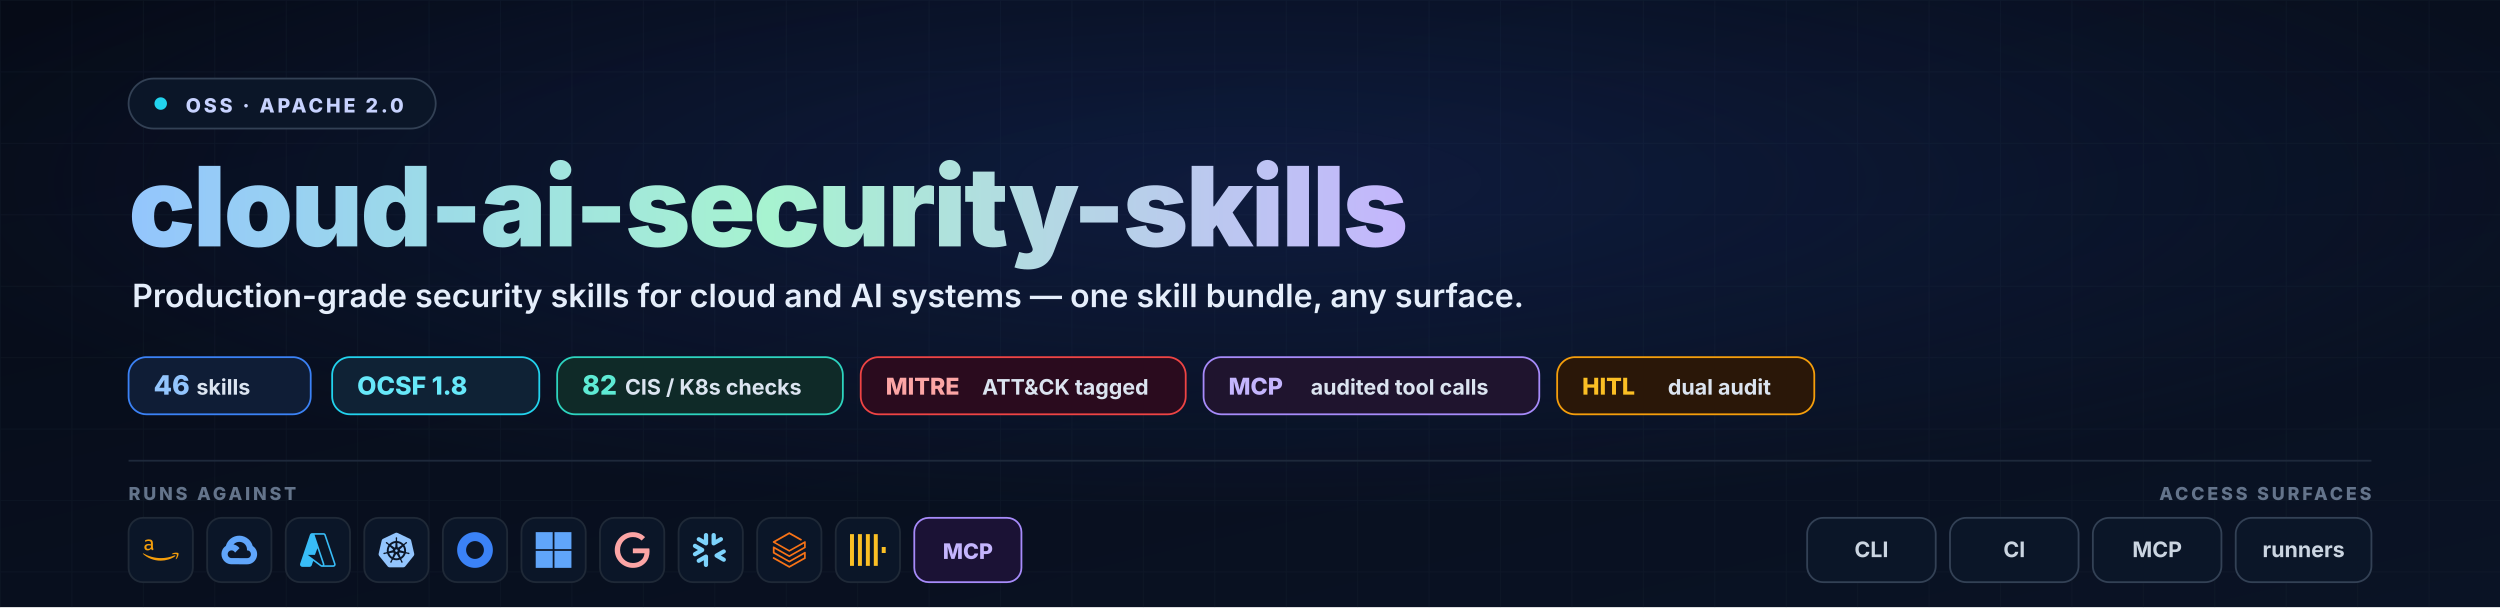
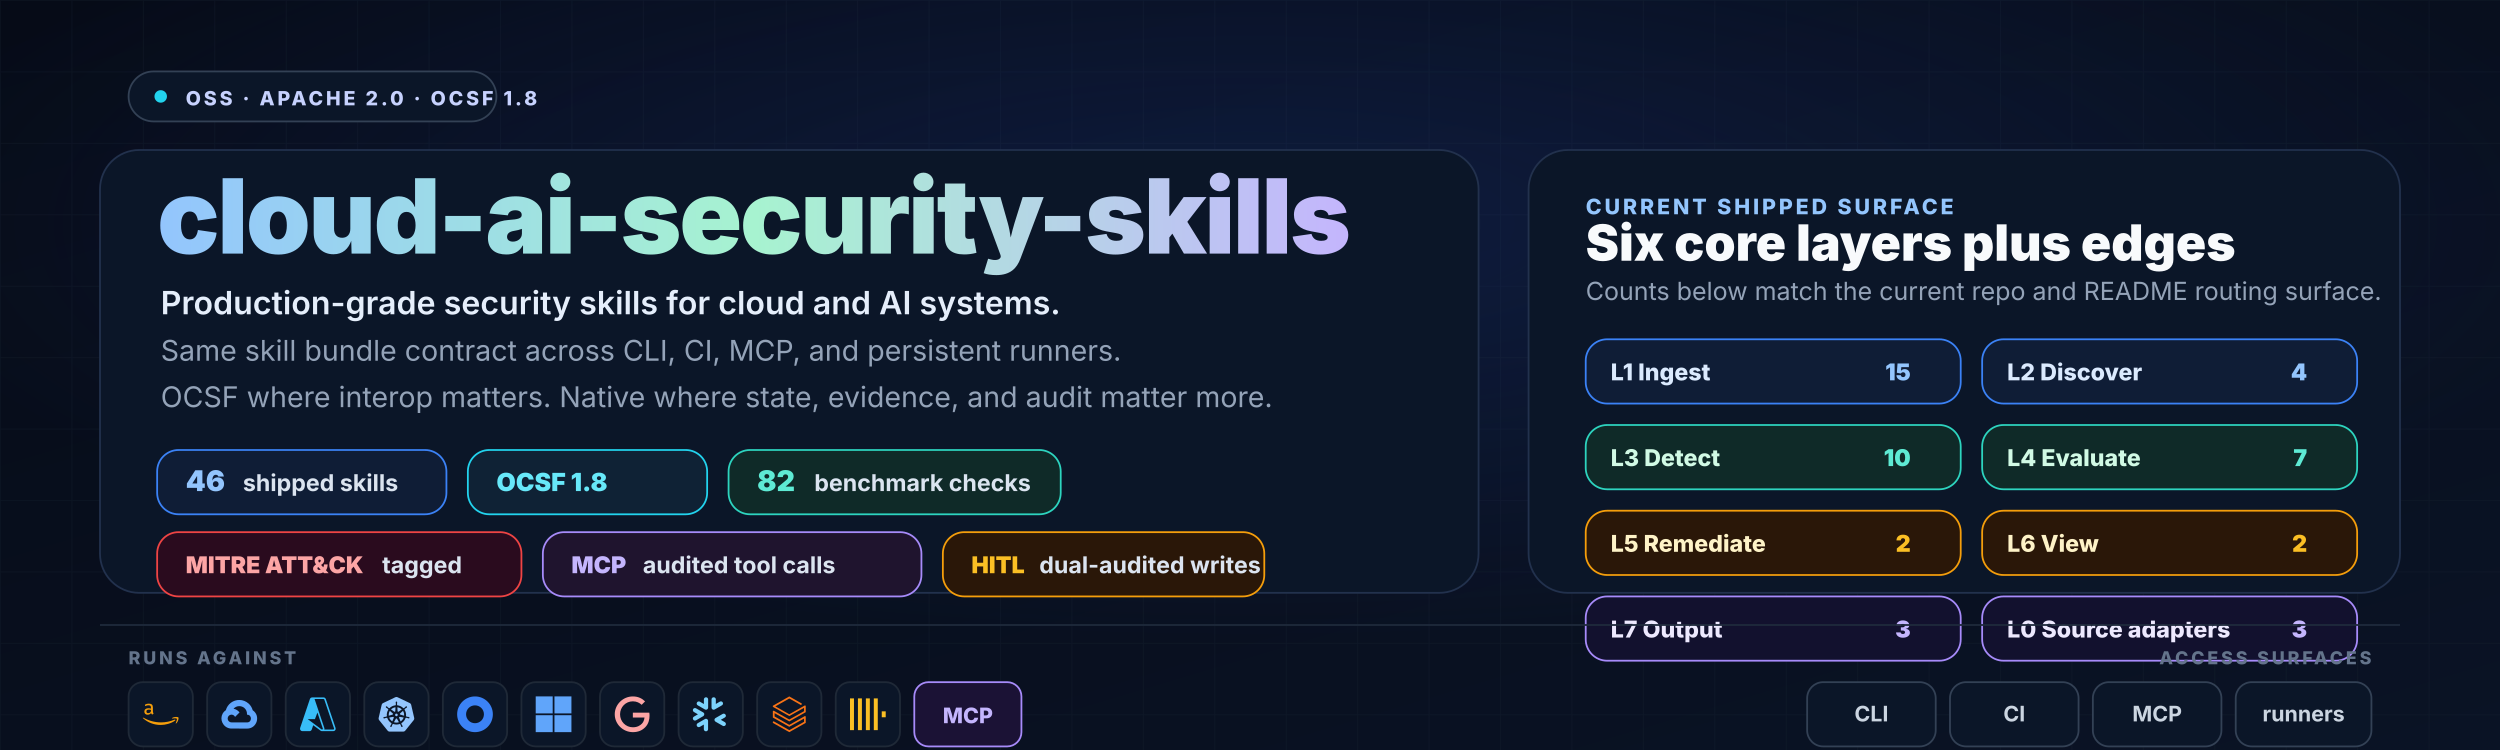
- <svg xmlns="http://www.w3.org/2000/svg" width="1400" height="340" viewBox="0 0 1400 340" role="img" aria-labelledby="title desc">
+ <svg xmlns="http://www.w3.org/2000/svg" width="1400" height="420" viewBox="0 0 1400 420" role="img" aria-labelledby="title desc">
  <defs>
    <linearGradient id="bg" x1="0" y1="0" x2="1" y2="1">
      <stop offset="0%" stop-color="#060b17" />
      <stop offset="100%" stop-color="#0a1325" />
    </linearGradient>
    <radialGradient id="glow" cx="50%" cy="30%" r="55%">
      <stop offset="0%" stop-color="#1e3a8a" stop-opacity="0.3" />
      <stop offset="100%" stop-color="#1e3a8a" stop-opacity="0" />
    </radialGradient>
    <linearGradient id="wordmark" x1="0" y1="0" x2="1" y2="0">
      <stop offset="0%" stop-color="#93c5fd" />
      <stop offset="50%" stop-color="#a7f3d0" />
      <stop offset="100%" stop-color="#c4b5fd" />
    </linearGradient>
    <pattern id="grid" x="0" y="0" width="40" height="40" patternUnits="userSpaceOnUse">
      <path d="M40 0H0V40" fill="none" stroke="#1e293b" stroke-opacity="0.25" stroke-width="1" />
    </pattern>
    <symbol id="aws" viewBox="0 0 24 24">
      <path fill="#f59e0b" d="M6.763 10.036c0 .296.032.535.088.71.064.176.144.368.256.576.04.063.056.127.056.183 0 .08-.048.16-.152.24l-.503.335a.383.383 0 0 1-.208.072c-.08 0-.16-.04-.239-.112a2.47 2.47 0 0 1-.287-.375 6.18 6.18 0 0 1-.248-.471c-.622.734-1.405 1.101-2.347 1.101-.67 0-1.205-.191-1.596-.574-.391-.384-.59-.894-.59-1.533 0-.678.239-1.23.726-1.644.487-.415 1.133-.623 1.955-.623.272 0 .551.024.846.064.296.04.6.104.918.176v-.583c0-.607-.127-1.03-.375-1.277-.255-.248-.686-.367-1.3-.367-.28 0-.568.031-.863.103-.295.072-.583.16-.862.272a2.287 2.287 0 0 1-.28.104.488.488 0 0 1-.127.023c-.112 0-.168-.08-.168-.247v-.391c0-.128.016-.224.056-.28a.597.597 0 0 1 .224-.167c.279-.144.614-.264 1.005-.36a4.84 4.84 0 0 1 1.246-.151c.95 0 1.644.216 2.091.647.439.43.662 1.085.662 1.963v2.586zm-3.24 1.214c.263 0 .534-.048.822-.144.287-.096.543-.271.758-.51.128-.152.224-.32.272-.512.047-.191.08-.423.08-.694v-.335a6.66 6.66 0 0 0-.735-.136 6.02 6.02 0 0 0-.75-.048c-.535 0-.926.104-1.19.32-.263.215-.39.518-.39.917 0 .375.095.655.295.846.191.2.47.296.838.296zM21.698 16.207c-2.626 1.94-6.442 2.969-9.722 2.969-4.598 0-8.74-1.7-11.87-4.526-.247-.223-.024-.527.272-.351 3.384 1.963 7.559 3.153 11.877 3.153 2.914 0 6.114-.607 9.06-1.852.439-.2.814.287.383.607zM22.792 14.961c-.336-.43-2.22-.207-3.074-.103-.255.032-.295-.192-.063-.36 1.5-1.053 3.967-.75 4.254-.399.287.36-.08 2.826-1.485 4.007-.215.184-.423.088-.327-.151.32-.79 1.03-2.57.695-2.994z" />
    </symbol>
    <symbol id="gcp" viewBox="0 0 24 24">
      <path fill="#60a5fa" d="M12.19 2.38a9.344 9.344 0 0 0-9.234 6.893c.053-.02-.055.013 0 0-3.875 2.551-3.922 8.11-.247 10.941l.006-.007-.007.03a6.717 6.717 0 0 0 4.077 1.356h5.173l.03.03h5.192c6.687.053 9.376-8.605 3.835-12.35a9.365 9.365 0 0 0-2.821-4.552l-.043.043.006-.05A9.344 9.344 0 0 0 12.19 2.38zm-.358 4.146c1.244-.04 2.518.368 3.486 1.15a5.186 5.186 0 0 1 1.862 4.078v.518c3.53-.07 3.53 5.262 0 5.193h-5.193l-.008.009v-.04H6.785a2.59 2.59 0 0 1-1.067-.23h.001a2.597 2.597 0 1 1 3.437-3.437l3.013-3.012A6.747 6.747 0 0 0 8.11 8.24c.018-.01.04-.026.054-.023a5.186 5.186 0 0 1 3.67-1.69z" />
    </symbol>
    <symbol id="azure" viewBox="0 0 24 24">
      <path fill="#38bdf8" d="M22.379 23.343a1.62 1.62 0 0 0 1.536-2.14v.002L17.35 1.76A1.62 1.62 0 0 0 15.816.657H8.184A1.62 1.62 0 0 0 6.65 1.76L.086 21.204a1.62 1.62 0 0 0 1.536 2.139h4.741a1.62 1.62 0 0 0 1.535-1.103l.977-2.892 4.947 3.675c.28.208.618.32.966.32m-3.084-12.531 3.624 10.739a.54.54 0 0 1-.51.713v-.001h-.03a.54.54 0 0 1-.322-.106l-9.287-6.9h4.853m6.313 7.006c.116-.326.13-.694.007-1.058L9.79 1.76a1.722 1.722 0 0 0-.007-.02h6.034a.54.54 0 0 1 .512.366l6.562 19.445a.54.54 0 0 1-.338.684" />
    </symbol>
    <symbol id="k8s" viewBox="0 0 24 24">
      <path fill="#93c5fd" d="M10.204 14.35l.007.01-.999 2.413a5.171 5.171 0 0 1-2.075-2.597l2.578-.437.004.005a.44.44 0 0 1 .484.606zm-.833-2.129a.44.44 0 0 0 .173-.756l.002-.011L7.585 9.7a5.143 5.143 0 0 0-.73 3.255l2.514-.725.002-.009zm1.145-1.98a.44.44 0 0 0 .699-.337l.01-.005.15-2.62a5.144 5.144 0 0 0-3.01 1.442l2.147 1.523.004-.002zm.76 2.75l.723.349.722-.347.18-.78-.5-.623h-.804l-.5.623.179.779zm1.5-3.095a.44.44 0 0 0 .7.336l.008.003 2.134-1.513a5.188 5.188 0 0 0-2.992-1.442l.148 2.615.002.001zm10.876 5.97l-5.773 7.181a1.6 1.6 0 0 1-1.248.594l-9.261.003a1.6 1.6 0 0 1-1.247-.596l-5.776-7.18a1.583 1.583 0 0 1-.307-1.34L2.1 5.573c.108-.47.425-.864.863-1.073L11.305.513a1.606 1.606 0 0 1 1.385 0l8.345 3.985c.438.209.755.604.863 1.073l2.062 8.955c.108.47-.005.963-.308 1.34zm-3.289-2.057c-.042-.01-.103-.026-.145-.034-.174-.033-.315-.025-.479-.038-.35-.037-.638-.067-.895-.148-.105-.04-.18-.165-.216-.216l-.201-.059a6.45 6.45 0 0 0-.105-2.332 6.465 6.465 0 0 0-.936-2.163c.052-.047.15-.133.177-.159.008-.09.001-.183.094-.282.197-.185.444-.338.743-.522.142-.084.273-.137.415-.242.032-.024.076-.062.11-.089.24-.191.295-.52.123-.736-.172-.216-.506-.236-.745-.045-.034.027-.08.062-.111.088-.134.116-.217.23-.33.35-.246.25-.45.458-.673.609-.097.056-.239.037-.303.033l-.19.135a6.545 6.545 0 0 0-4.146-2.003l-.012-.223c-.065-.062-.143-.115-.163-.25-.022-.268.015-.557.057-.905.023-.163.061-.298.068-.475.001-.04-.001-.099-.001-.142 0-.306-.224-.555-.5-.555-.275 0-.499.249-.499.555l.001.014c0 .041-.002.092 0 .128.006.177.044.312.067.475.042.348.078.637.056.906a.545.545 0 0 1-.162.258l-.012.211a6.424 6.424 0 0 0-4.166 2.003 8.373 8.373 0 0 1-.18-.128c-.09.012-.18.04-.297-.029-.223-.15-.427-.358-.673-.608-.113-.12-.195-.234-.329-.349-.03-.026-.077-.062-.111-.088a.594.594 0 0 0-.348-.132.481.481 0 0 0-.398.176c-.172.216-.117.546.123.737l.007.005.104.083c.142.105.272.159.414.242.299.185.546.338.743.522.076.082.09.226.1.288l.16.143a6.462 6.462 0 0 0-1.02 4.506l-.208.06c-.055.072-.133.184-.215.217-.257.081-.546.11-.895.147-.164.014-.305.006-.48.039-.037.007-.09.02-.133.03l-.004.002-.007.002c-.295.071-.484.342-.423.608.061.267.349.429.645.365l.007-.001.01-.003.129-.029c.17-.046.294-.113.448-.172.33-.118.604-.217.87-.256.112-.009.23.069.288.101l.217-.037a6.5 6.5 0 0 0 2.88 3.596l-.09.218c.033.084.069.199.044.282-.097.252-.263.517-.452.813-.091.136-.185.242-.268.399-.02.037-.045.095-.064.134-.128.275-.034.591.213.71.248.12.556-.007.69-.282v-.002c.02-.039.046-.09.062-.127.07-.162.094-.301.144-.458.132-.332.205-.68.387-.897.05-.06.13-.082.215-.105l.113-.205a6.453 6.453 0 0 0 4.609.012l.106.192c.086.028.18.042.256.155.136.232.229.507.342.84.05.156.074.295.145.457.016.037.043.09.062.129.133.276.442.402.69.282.247-.118.341-.435.213-.71-.02-.039-.045-.096-.065-.134-.083-.156-.177-.261-.268-.398-.19-.296-.346-.541-.443-.793-.04-.13.007-.21.038-.294-.018-.022-.059-.144-.083-.202a6.499 6.499 0 0 0 2.88-3.622c.064.01.176.03.213.038.075-.05.144-.114.28-.104.266.039.54.138.87.256.154.06.277.128.448.173.036.01.088.019.13.028l.009.003.007.001c.297.064.584-.098.645-.365.06-.266-.128-.537-.423-.608zM16.4 9.701l-1.95 1.746v.005a.44.44 0 0 0 .173.757l.003.01 2.526.728a5.199 5.199 0 0 0-.108-1.674A5.208 5.208 0 0 0 16.4 9.7zm-4.013 5.325a.437.437 0 0 0-.404-.232.44.44 0 0 0-.372.233h-.002l-1.268 2.292a5.164 5.164 0 0 0 3.326.003l-1.27-2.296h-.01zm1.888-1.293a.44.44 0 0 0-.27.036.44.44 0 0 0-.214.572l-.003.004 1.01 2.438a5.15 5.15 0 0 0 2.081-2.615l-2.6-.44-.004.005z" />
    </symbol>
    <symbol id="okta" viewBox="0 0 24 24">
      <path fill="#3b82f6" d="M12 0C5.389 0 0 5.35 0 12s5.35 12 12 12 12-5.35 12-12S18.611 0 12 0zm0 18c-3.325 0-6-2.675-6-6s2.675-6 6-6 6 2.675 6 6-2.675 6-6 6z" />
    </symbol>
    <symbol id="entra" viewBox="0 0 24 24">
      <path fill="#60a5fa" d="M0 0v11.408h11.408V0zm12.594 0v11.408H24V0zM0 12.594V24h11.408V12.594zm12.594 0V24H24V12.594z" />
    </symbol>
    <symbol id="google" viewBox="0 0 24 24">
      <path fill="#fca5a5" d="M12.48 10.92v3.28h7.84c-.24 1.84-.853 3.187-1.787 4.133-1.147 1.147-2.933 2.4-6.053 2.4-4.827 0-8.6-3.893-8.6-8.72s3.773-8.72 8.6-8.72c2.6 0 4.507 1.027 5.907 2.347l2.307-2.307C18.747 1.44 16.133 0 12.48 0 5.867 0 .307 5.387.307 12s5.56 12 12.173 12c3.573 0 6.267-1.173 8.373-3.36 2.16-2.16 2.84-5.213 2.84-7.667 0-.76-.053-1.467-.173-2.053H12.48z" />
    </symbol>
    <symbol id="snowflake" viewBox="0 0 24 24">
      <path fill="#7dd3fc" d="M7.602 12.4c.038-.151.076-.304.076-.456 0-.114-.038-.228-.038-.342-.114-.343-.304-.647-.646-.838l-4.87-2.777c-.685-.38-1.56-.152-1.94.533-.381.685-.153 1.56.532 1.94l2.701 1.56-2.701 1.56c-.685.38-.913 1.256-.533 1.94.38.685 1.256.914 1.94.533l4.832-2.777c.343-.267.571-.533.647-.876zm1.332 2.626c-.266-.038-.57.038-.837.19l-4.832 2.777c-.685.38-.913 1.256-.532 1.94.38.686 1.255.914 1.94.533l2.701-1.56v3.12c0 .8.647 1.408 1.446 1.408.799 0 1.407-.647 1.407-1.408v-5.592c0-.761-.57-1.37-1.293-1.408zm4.946-6.088c.266.038.57-.038.837-.19l4.832-2.777c.685-.38.913-1.256.532-1.94-.38-.686-1.255-.914-1.94-.533l-2.701 1.56V1.975c0-.799-.647-1.408-1.446-1.408-.799 0-1.446.609-1.446 1.408V7.53c0 .76.609 1.37 1.332 1.407zM3.265 5.97l4.832 2.777c.266.152.533.19.837.19.723-.038 1.331-.684 1.331-1.407V1.975c0-.799-.646-1.408-1.407-1.408-.799 0-1.446.647-1.446 1.408v3.12l-2.701-1.56c-.685-.38-1.56-.152-1.94.533-.419.646-.19 1.521.494 1.902zm18.22 8.184l-2.701 1.56 2.7 1.56c.686.38.914 1.256.533 1.94-.38.685-1.255.913-1.94.533l-4.832-2.778a1.644 1.644 0 01-.647-.798c-.037-.153-.076-.305-.076-.457 0-.114.039-.228.039-.342.114-.343.342-.647.646-.837l4.832-2.778c.685-.38 1.56-.152 1.94.533.457.609.19 1.484-.494 1.864z" />
    </symbol>
    <symbol id="databricks" viewBox="0 0 24 24">
      <path fill="#f97316" d="M.95 14.184L12 20.403l9.919-5.55v2.21L12 22.662l-10.484-5.96-.565.308v.77L12 24l11.05-6.218v-4.317l-.515-.309L12 19.118l-9.867-5.653v-2.21L12 16.805l11.05-6.218V6.32l-.515-.308L12 11.974 2.647 6.681 12 1.388l7.76 4.368.668-.411v-.566L12 0 .95 6.27v.72L12 13.207l9.919-5.55v2.26L12 15.52 1.516 9.56l-.565.308Z" />
    </symbol>
    <symbol id="clickhouse" viewBox="0 0 24 24">
      <path fill="#fbbf24" d="M21.333 10H24v4h-2.667ZM16 1.335h2.667v21.33H16Zm-5.333 0h2.666v21.33h-2.666ZM0 22.665V1.335h2.667v21.33zm5.333-21.33H8v21.33H5.333Z" />
    </symbol>
  </defs>
-   <rect width="1400" height="340" fill="url(#bg)" />
-   <rect width="1400" height="340" fill="url(#grid)" />
-   <rect width="1400" height="340" fill="url(#glow)" />
+   <rect width="1400" height="420" fill="url(#bg)" />
+   <rect width="1400" height="420" fill="url(#grid)" />
+   <rect width="1400" height="420" fill="url(#glow)" />
  <g font-family="Inter, Segoe UI, ui-sans-serif, Arial, sans-serif">
-     <g transform="translate(72,44)">
-       <rect x="0" y="0" width="172" height="28" rx="14" fill="#0b1628" stroke="#334155" />
+     <g transform="translate(72,40)">
+       <rect x="0" y="0" width="206" height="28" rx="14" fill="#0b1628" stroke="#334155" />
      <circle cx="18" cy="14" r="3.5" fill="#22d3ee" />
-       <text x="32" y="19" fill="#c7d2fe" font-size="11" font-weight="800" letter-spacing="1.6">OSS · APACHE 2.0</text>
-     </g>
-     <text x="72" y="138" font-size="62" font-weight="900" fill="url(#wordmark)" letter-spacing="-1.2">cloud-ai-security-skills</text>
-     <text x="74" y="172" fill="#e5eefb" font-size="18" font-weight="600">Production-grade security skills for cloud and AI systems — one skill bundle, any surface.</text>
-     <g transform="translate(72,200)">
-       <g>
-         <rect x="0" y="0" width="102" height="32" rx="10" fill="#0f1d36" stroke="#3b82f6" />
-         <text x="14" y="21" fill="#93c5fd" font-size="15" font-weight="800">46</text>
-         <text x="38" y="21" fill="#dbe4f0" font-size="12" font-weight="700">skills</text>
-       </g>
-       <g transform="translate(114,0)">
-         <rect x="0" y="0" width="116" height="32" rx="10" fill="#0f2235" stroke="#22d3ee" />
-         <text x="14" y="21" fill="#67e8f9" font-size="14" font-weight="800">OCSF 1.8</text>
-       </g>
-       <g transform="translate(240,0)">
-         <rect x="0" y="0" width="160" height="32" rx="10" fill="#0f2a28" stroke="#2dd4bf" />
-         <text x="14" y="21" fill="#5eead4" font-size="15" font-weight="800">82</text>
-         <text x="38" y="21" fill="#dbe4f0" font-size="12" font-weight="700">CIS / K8s checks</text>
-       </g>
-       <g transform="translate(410,0)">
-         <rect x="0" y="0" width="182" height="32" rx="10" fill="#2a0b1e" stroke="#ef4444" />
-         <text x="14" y="21" fill="#fca5a5" font-size="13" font-weight="800">MITRE</text>
-         <text x="68" y="21" fill="#dbe4f0" font-size="12" font-weight="700">ATT&amp;CK tagged</text>
-       </g>
-       <g transform="translate(602,0)">
-         <rect x="0" y="0" width="188" height="32" rx="10" fill="#1f142e" stroke="#a78bfa" />
-         <text x="14" y="21" fill="#c4b5fd" font-size="13" font-weight="800">MCP</text>
-         <text x="60" y="21" fill="#dbe4f0" font-size="12" font-weight="700">audited tool calls</text>
-       </g>
-       <g transform="translate(800,0)">
-         <rect x="0" y="0" width="144" height="32" rx="10" fill="#2a1708" stroke="#f59e0b" />
-         <text x="14" y="21" fill="#fbbf24" font-size="13" font-weight="800">HITL</text>
-         <text x="62" y="21" fill="#dbe4f0" font-size="12" font-weight="700">dual audit</text>
-       </g>
-     </g>
-     <line x1="72" y1="258" x2="1328" y2="258" stroke="#1e293b" stroke-width="1" />
-     <text x="72" y="280" fill="#64748b" font-size="10" font-weight="800" letter-spacing="1.6">RUNS AGAINST</text>
-     <g transform="translate(72,290)">
+       <text x="32" y="19" fill="#c7d2fe" font-size="11" font-weight="800" letter-spacing="1.6">OSS · APACHE 2.0 · OCSF 1.8</text>
+     </g>
+     <rect x="56" y="84" width="772" height="248" rx="22" fill="#0b1628" stroke="#22314d" />
+     <rect x="856" y="84" width="488" height="248" rx="22" fill="#0b1628" stroke="#22314d" />
+     <text x="88" y="142" font-size="58" font-weight="900" fill="url(#wordmark)" letter-spacing="-1.2">cloud-ai-security-skills</text>
+     <text x="90" y="176" fill="#e5eefb" font-size="18" font-weight="600">Production-grade security skills for cloud and AI systems.</text>
+     <text x="90" y="202" fill="#94a3b8" font-size="16">Same skill bundle contract across CLI, CI, MCP, and persistent runners.</text>
+     <text x="90" y="228" fill="#94a3b8" font-size="16">OCSF where interop matters. Native where state, evidence, and audit matter more.</text>
+     <g transform="translate(88,252)">
+       <g>
+         <rect x="0" y="0" width="162" height="36" rx="12" fill="#0f1d36" stroke="#3b82f6" />
+         <text x="16" y="23" fill="#93c5fd" font-size="16" font-weight="900">46</text>
+         <text x="48" y="23" fill="#dbe4f0" font-size="13" font-weight="700">shipped skills</text>
+       </g>
+       <g transform="translate(174,0)">
+         <rect x="0" y="0" width="134" height="36" rx="12" fill="#0f2235" stroke="#22d3ee" />
+         <text x="16" y="23" fill="#67e8f9" font-size="14" font-weight="900">OCSF 1.8</text>
+       </g>
+       <g transform="translate(320,0)">
+         <rect x="0" y="0" width="186" height="36" rx="12" fill="#0f2a28" stroke="#2dd4bf" />
+         <text x="16" y="23" fill="#5eead4" font-size="16" font-weight="900">82</text>
+         <text x="48" y="23" fill="#dbe4f0" font-size="13" font-weight="700">benchmark checks</text>
+       </g>
+     </g>
+     <g transform="translate(88,298)">
+       <g>
+         <rect x="0" y="0" width="204" height="36" rx="12" fill="#2a0b1e" stroke="#ef4444" />
+         <text x="16" y="23" fill="#fca5a5" font-size="13" font-weight="900">MITRE ATT&amp;CK</text>
+         <text x="126" y="23" fill="#dbe4f0" font-size="13" font-weight="700">tagged</text>
+       </g>
+       <g transform="translate(216,0)">
+         <rect x="0" y="0" width="212" height="36" rx="12" fill="#1f142e" stroke="#a78bfa" />
+         <text x="16" y="23" fill="#c4b5fd" font-size="13" font-weight="900">MCP</text>
+         <text x="56" y="23" fill="#dbe4f0" font-size="13" font-weight="700">audited tool calls</text>
+       </g>
+       <g transform="translate(440,0)">
+         <rect x="0" y="0" width="180" height="36" rx="12" fill="#2a1708" stroke="#f59e0b" />
+         <text x="16" y="23" fill="#fbbf24" font-size="13" font-weight="900">HITL</text>
+         <text x="54" y="23" fill="#dbe4f0" font-size="13" font-weight="700">dual-audited writes</text>
+       </g>
+     </g>
+     <text x="888" y="120" fill="#93c5fd" font-size="12" font-weight="800" letter-spacing="1.6">CURRENT SHIPPED SURFACE</text>
+     <text x="888" y="146" fill="#f8fafc" font-size="28" font-weight="900">Six core layers plus edges</text>
+     <text x="888" y="168" fill="#94a3b8" font-size="14">Counts below match the current repo and README routing surface.</text>
+     <g transform="translate(888,190)">
+       <g>
+         <rect x="0" y="0" width="210" height="36" rx="12" fill="#0f1d36" stroke="#3b82f6" />
+         <text x="14" y="23" fill="#dbeafe" font-size="13" font-weight="800">L1 Ingest</text>
+         <text x="182" y="23" text-anchor="end" fill="#93c5fd" font-size="13" font-weight="900">15</text>
+       </g>
+       <g transform="translate(222,0)">
+         <rect x="0" y="0" width="210" height="36" rx="12" fill="#0f1d36" stroke="#3b82f6" />
+         <text x="14" y="23" fill="#dbeafe" font-size="13" font-weight="800">L2 Discover</text>
+         <text x="182" y="23" text-anchor="end" fill="#93c5fd" font-size="13" font-weight="900">4</text>
+       </g>
+       <g transform="translate(0,48)">
+         <rect x="0" y="0" width="210" height="36" rx="12" fill="#0f2a28" stroke="#2dd4bf" />
+         <text x="14" y="23" fill="#d1fae5" font-size="13" font-weight="800">L3 Detect</text>
+         <text x="182" y="23" text-anchor="end" fill="#5eead4" font-size="13" font-weight="900">10</text>
+       </g>
+       <g transform="translate(222,48)">
+         <rect x="0" y="0" width="210" height="36" rx="12" fill="#0f2a28" stroke="#2dd4bf" />
+         <text x="14" y="23" fill="#d1fae5" font-size="13" font-weight="800">L4 Evaluate</text>
+         <text x="182" y="23" text-anchor="end" fill="#5eead4" font-size="13" font-weight="900">7</text>
+       </g>
+       <g transform="translate(0,96)">
+         <rect x="0" y="0" width="210" height="36" rx="12" fill="#2a1708" stroke="#f59e0b" />
+         <text x="14" y="23" fill="#fef3c7" font-size="13" font-weight="800">L5 Remediate</text>
+         <text x="182" y="23" text-anchor="end" fill="#fbbf24" font-size="13" font-weight="900">2</text>
+       </g>
+       <g transform="translate(222,96)">
+         <rect x="0" y="0" width="210" height="36" rx="12" fill="#2a1708" stroke="#f59e0b" />
+         <text x="14" y="23" fill="#fef3c7" font-size="13" font-weight="800">L6 View</text>
+         <text x="182" y="23" text-anchor="end" fill="#fbbf24" font-size="13" font-weight="900">2</text>
+       </g>
+       <g transform="translate(0,144)">
+         <rect x="0" y="0" width="210" height="36" rx="12" fill="#12112e" stroke="#a78bfa" />
+         <text x="14" y="23" fill="#ede9fe" font-size="13" font-weight="800">L7 Output</text>
+         <text x="182" y="23" text-anchor="end" fill="#c4b5fd" font-size="13" font-weight="900">3</text>
+       </g>
+       <g transform="translate(222,144)">
+         <rect x="0" y="0" width="210" height="36" rx="12" fill="#12112e" stroke="#a78bfa" />
+         <text x="14" y="23" fill="#ede9fe" font-size="13" font-weight="800">L0 Source adapters</text>
+         <text x="182" y="23" text-anchor="end" fill="#c4b5fd" font-size="13" font-weight="900">3</text>
+       </g>
+     </g>
+     <line x1="56" y1="350" x2="1344" y2="350" stroke="#1e293b" stroke-width="1" />
+     <text x="72" y="372" fill="#64748b" font-size="10" font-weight="800" letter-spacing="1.6">RUNS AGAINST</text>
+     <g transform="translate(72,382)">
      <g>
        <rect x="0" y="0" width="36" height="36" rx="8" fill="#0b1628" stroke="#1f2937" />
        <use href="#aws" x="8" y="8" width="20" height="20" />
      </g>
      <g transform="translate(44,0)">
        <rect x="0" y="0" width="36" height="36" rx="8" fill="#0b1628" stroke="#1f2937" />
        <use href="#gcp" x="8" y="8" width="20" height="20" />
      </g>
      <g transform="translate(88,0)">
        <rect x="0" y="0" width="36" height="36" rx="8" fill="#0b1628" stroke="#1f2937" />
        <use href="#azure" x="8" y="8" width="20" height="20" />
      </g>
      <g transform="translate(132,0)">
        <rect x="0" y="0" width="36" height="36" rx="8" fill="#0b1628" stroke="#1f2937" />
        <use href="#k8s" x="8" y="8" width="20" height="20" />
      </g>
      <g transform="translate(176,0)">
        <rect x="0" y="0" width="36" height="36" rx="8" fill="#0b1628" stroke="#1f2937" />
        <use href="#okta" x="8" y="8" width="20" height="20" />
      </g>
      <g transform="translate(220,0)">
        <rect x="0" y="0" width="36" height="36" rx="8" fill="#0b1628" stroke="#1f2937" />
        <use href="#entra" x="8" y="8" width="20" height="20" />
      </g>
      <g transform="translate(264,0)">
        <rect x="0" y="0" width="36" height="36" rx="8" fill="#0b1628" stroke="#1f2937" />
        <use href="#google" x="8" y="8" width="20" height="20" />
      </g>
      <g transform="translate(308,0)">
        <rect x="0" y="0" width="36" height="36" rx="8" fill="#0b1628" stroke="#1f2937" />
        <use href="#snowflake" x="8" y="8" width="20" height="20" />
      </g>
      <g transform="translate(352,0)">
        <rect x="0" y="0" width="36" height="36" rx="8" fill="#0b1628" stroke="#1f2937" />
        <use href="#databricks" x="8" y="8" width="20" height="20" />
      </g>
      <g transform="translate(396,0)">
        <rect x="0" y="0" width="36" height="36" rx="8" fill="#0b1628" stroke="#1f2937" />
        <use href="#clickhouse" x="8" y="8" width="20" height="20" />
      </g>
      <g transform="translate(440,0)">
        <rect x="0" y="0" width="60" height="36" rx="8" fill="#1b1235" stroke="#a78bfa" />
        <text x="30" y="23" text-anchor="middle" fill="#c4b5fd" font-size="12" font-weight="800">MCP</text>
      </g>
    </g>
-     <text x="1328" y="280" text-anchor="end" fill="#64748b" font-size="10" font-weight="800" letter-spacing="1.6">ACCESS SURFACES</text>
-     <g transform="translate(1012,290)" font-size="12" font-weight="700" fill="#cbd5e1">
+     <text x="1328" y="372" text-anchor="end" fill="#64748b" font-size="10" font-weight="800" letter-spacing="1.6">ACCESS SURFACES</text>
+     <g transform="translate(1012,382)" font-size="12" font-weight="700" fill="#cbd5e1">
      <rect x="0" y="0" width="72" height="36" rx="9" fill="#0b1628" stroke="#334155" />
      <text x="36" y="22" text-anchor="middle">CLI</text>
      <rect x="80" y="0" width="72" height="36" rx="9" fill="#0b1628" stroke="#334155" />
      <text x="116" y="22" text-anchor="middle">CI</text>
      <rect x="160" y="0" width="72" height="36" rx="9" fill="#0b1628" stroke="#334155" />
      <text x="196" y="22" text-anchor="middle">MCP</text>
      <rect x="240" y="0" width="76" height="36" rx="9" fill="#0b1628" stroke="#334155" />
      <text x="278" y="22" text-anchor="middle">runners</text>
    </g>
  </g>
</svg>
